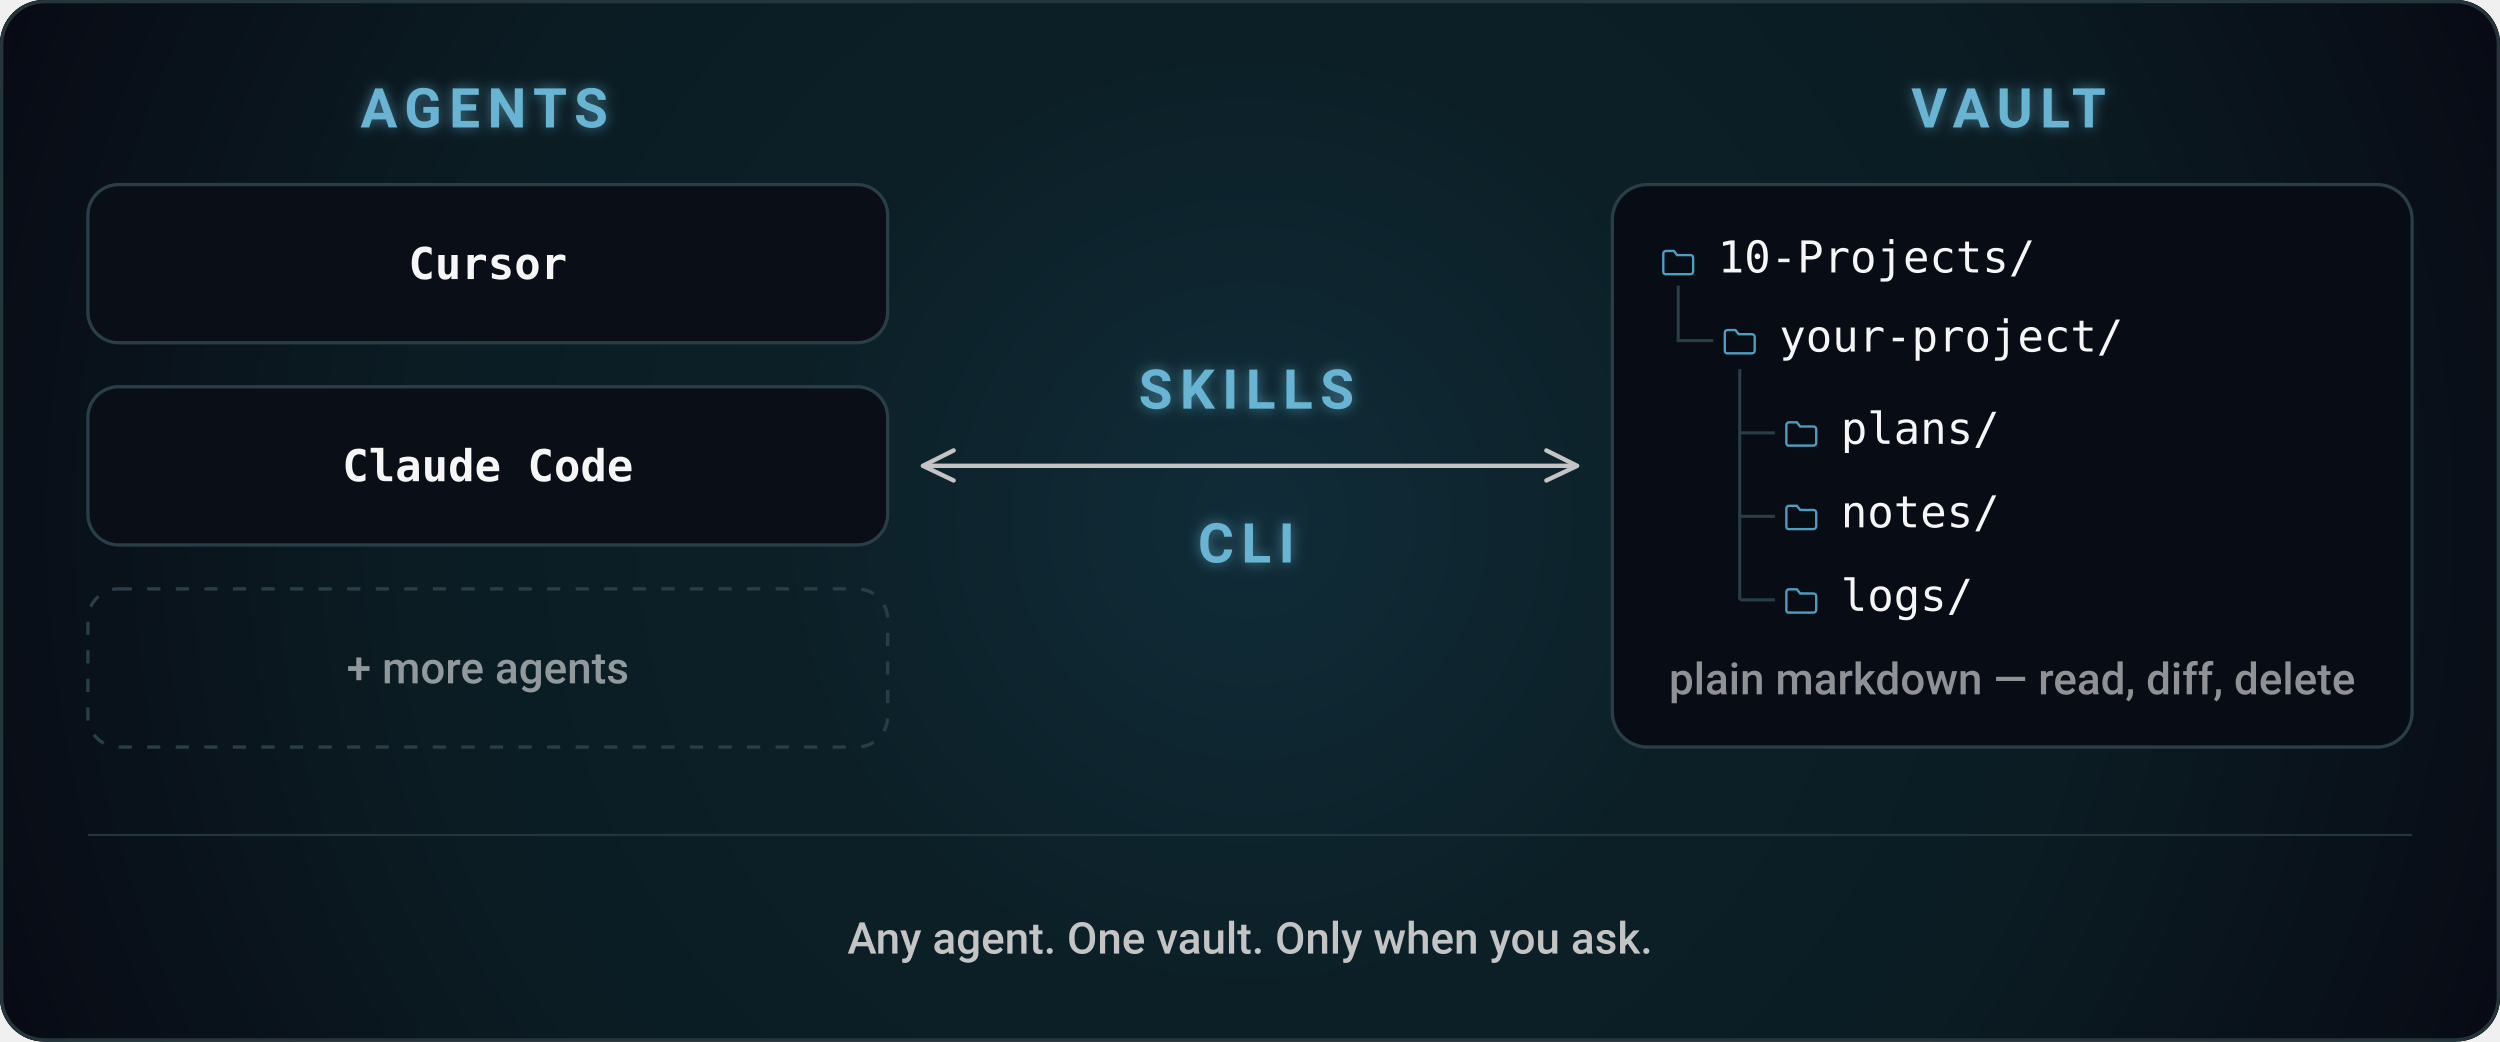
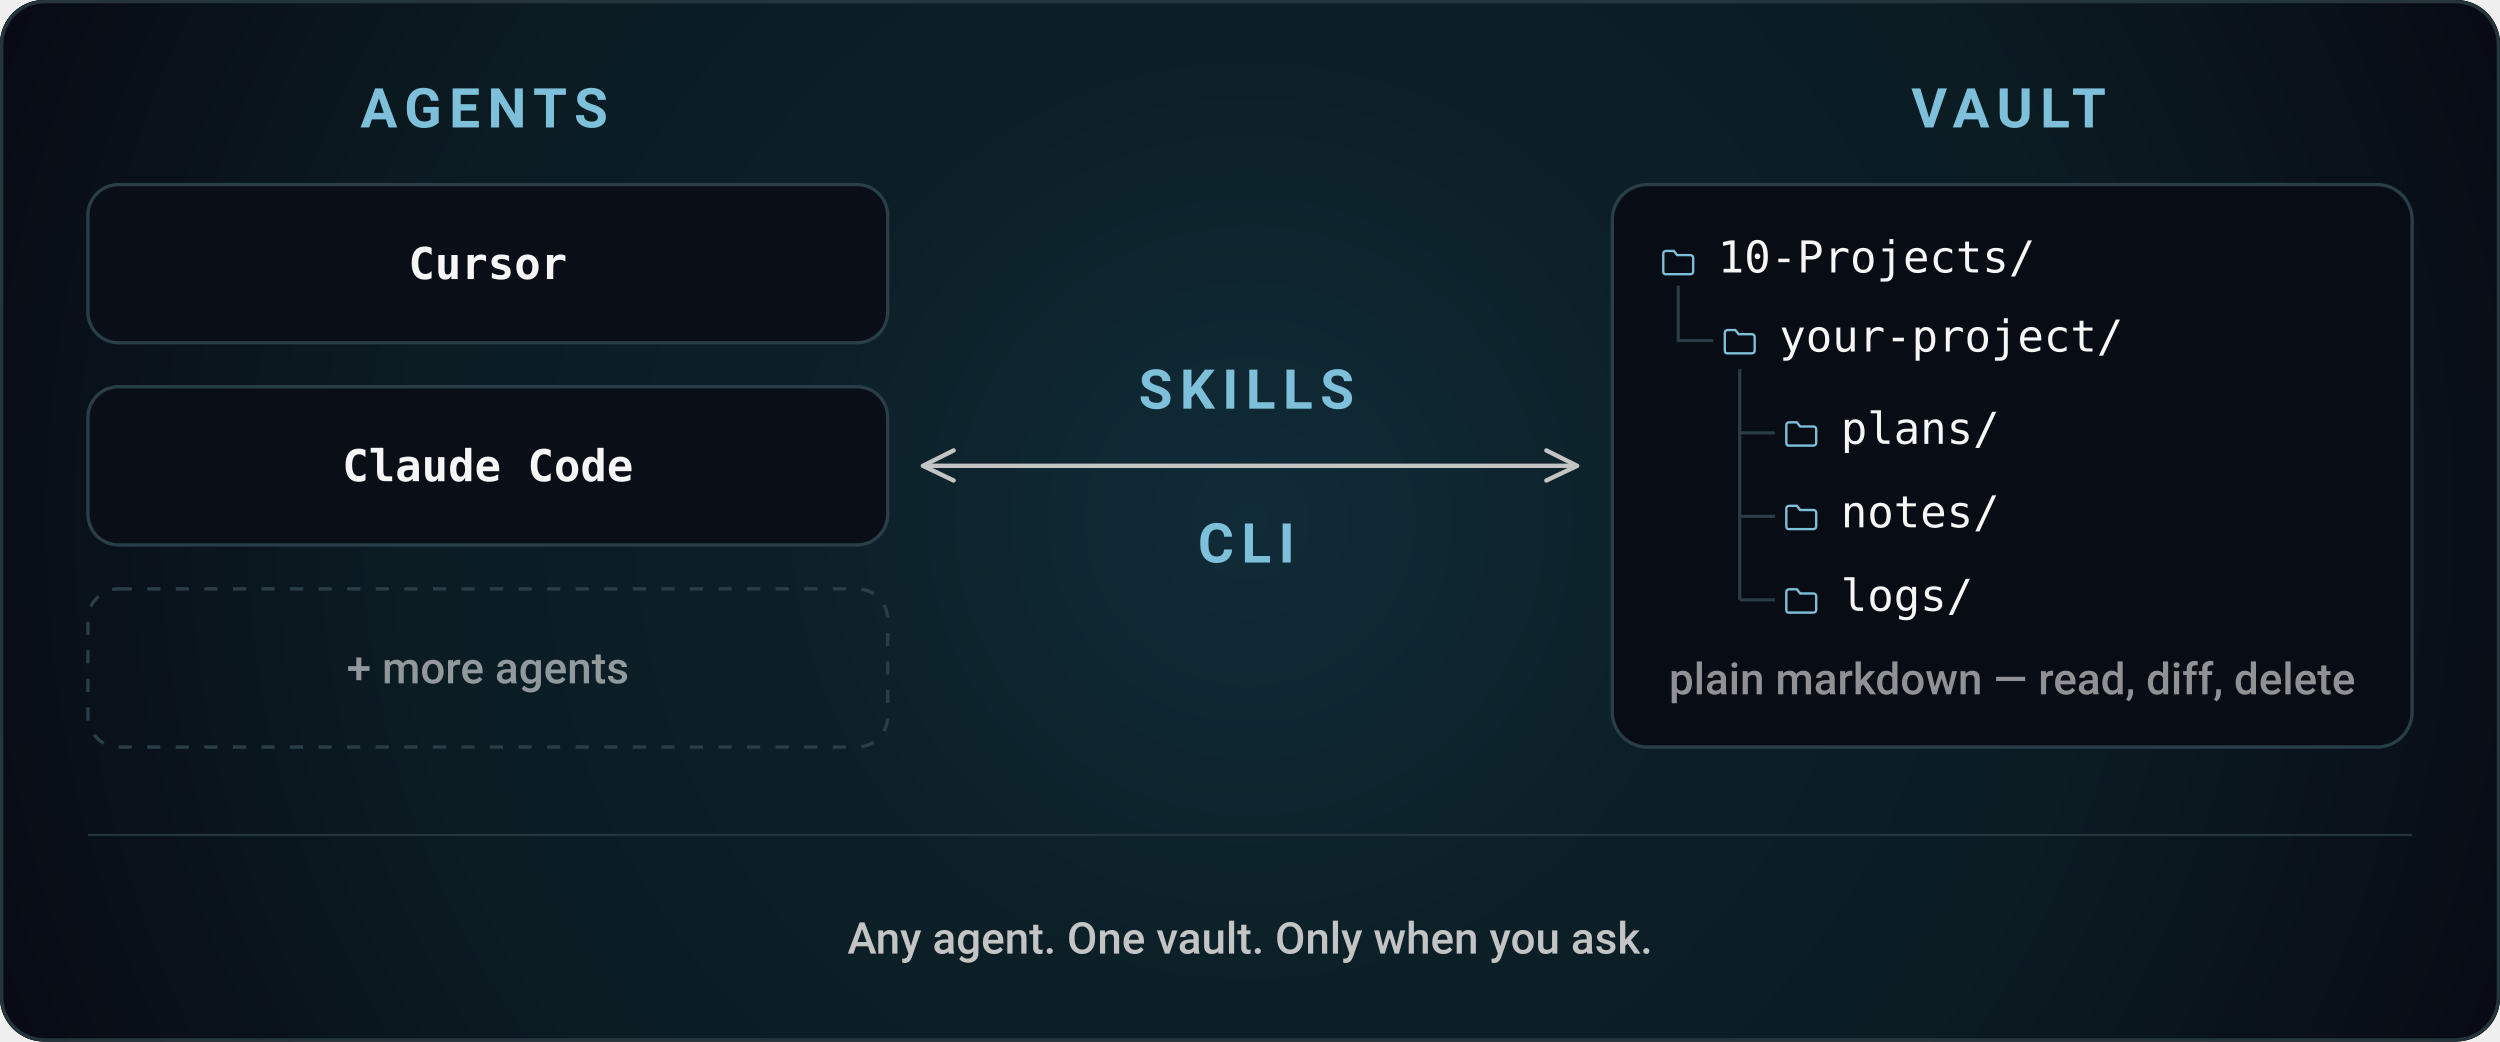
<svg xmlns="http://www.w3.org/2000/svg" width="1024" height="426.6" viewBox="0 0 1024 426.6" role="img" aria-labelledby="what-title what-desc" font-family="system-ui, -apple-system, 'Segoe UI', Roboto, Helvetica, Arial, sans-serif" text-rendering="geometricPrecision">
  <defs>
    <radialGradient id="glow" cx="512" cy="213.3" r="558" gradientUnits="userSpaceOnUse">
      <stop offset="0" stop-color="#102C38" />
      <stop offset="0.35" stop-color="#0C1F27" />
      <stop offset="0.62" stop-color="#0B1C23" />
      <stop offset="1" stop-color="#080A14" />
    </radialGradient>
    <symbol id="folder" viewBox="0 0 16 13">
      <path class="folder" d="M1.2 2.6q0-1.4 1.4-1.4h3.4l1.5 1.9h5.9q1.4 0 1.4 1.4v5.9q0 1.4-1.4 1.4H2.2q-1 0-1-1.4z" />
    </symbol>
-     <filter id="textGlow" x="-60%" y="-60%" width="220%" height="220%">
-       <feGaussianBlur stdDeviation="2.6" result="blur" />
-       <feComponentTransfer in="blur" result="blur">
-         <feFuncA type="linear" slope="0.6" />
-       </feComponentTransfer>
-       <feMerge>
-         <feMergeNode in="blur" />
-         <feMergeNode in="SourceGraphic" />
-       </feMerge>
-     </filter>
  </defs>
  <style>
    .bg { fill: #080A14; }
    .glow { fill: url(#glow); }
    .frame { fill: none; stroke: #25353C; stroke-width: 1.35; }
    .card { fill: #0A0E17; stroke: #293E47; stroke-width: 1.35; }
    .card-dash { fill: none; stroke: #293E47; stroke-width: 1.35; stroke-dasharray: 5.4 6.3; }
    .panel { fill: #080C14; stroke: #293E47; stroke-width: 1.35; }
    .mono { font-family: ui-monospace, SFMono-Regular, Menlo, Consolas, monospace; }

-     .kicker { fill: #67B4D2; font-size: 22.5px; font-weight: 600; letter-spacing: 3.06px; filter: url(#textGlow); }
+     .kicker { fill: #7EBFD9; font-size: 22.5px; font-weight: 600; letter-spacing: 3.06px; }
    .name { fill: #F6F6F6; font-size: 18px; font-weight: 600; }
    .more { fill: #FFFFFF; fill-opacity: 0.55; font-size: 18px; font-weight: 500; }
    .caption { fill: #C4C4C4; font-size: 18px; font-weight: 500; }
    .file { fill: #F6F6F6; font-size: 18px; }
    .note { fill: #FFFFFF; fill-opacity: 0.55; font-size: 18px; font-weight: 500; }

    .arrow { fill: none; stroke: #C4C4C4; stroke-width: 1.8; stroke-linecap: round; stroke-linejoin: round; }
    .tree { fill: none; stroke: #293E47; stroke-width: 1.26; }
-     .folder { fill: none; stroke: #4D9EC1; stroke-width: 1.08; }
+     .folder { fill: none; stroke: #7EBFD9; stroke-width: 1.08; }
    .rule { fill: none; stroke: #25353C; stroke-width: 0.9; }
  </style>
  <rect class="bg" width="1024" height="426.6" rx="18" />
  <rect class="glow" width="1024" height="426.6" rx="18" />
  <rect class="frame" x="0.675" y="0.675" width="1022.65" height="425.25" rx="17.55" />
  <text class="kicker" x="198.3" y="52.2" text-anchor="middle">AGENTS</text>
  <rect class="card" x="36" y="75.6" width="327.6" height="64.8" rx="12.6" />
  <text class="name mono" x="199.8" y="114.3" text-anchor="middle">Cursor</text>
  <rect class="card" x="36" y="158.4" width="327.6" height="64.8" rx="12.6" />
  <text class="name mono" x="199.8" y="197.1" text-anchor="middle">Claude Code</text>
  <rect class="card-dash" x="36" y="241.2" width="327.6" height="64.8" rx="12.6" />
  <text class="more" x="199.8" y="279.9" text-anchor="middle">+ more agents</text>
  <text class="kicker" x="510.5" y="167.4" text-anchor="middle">SKILLS</text>
  <path class="arrow" d="M380 190.8H644" />
  <path class="arrow" d="M390.6 184.5L378 190.8L390.6 196.8" />
  <path class="arrow" d="M633.4 184.5L646 190.8L633.4 196.8" />
  <text class="kicker" x="510.5" y="230.4" text-anchor="middle">CLI</text>
  <text class="kicker" x="822.7" y="52.2" text-anchor="middle">VAULT</text>
  <rect class="panel" x="660.4" y="75.6" width="327.6" height="230.4" rx="14.4" />
  <use href="#folder" x="680.2" y="101.7" width="14.4" height="11.7" />
  <text class="file mono" x="703.6" y="111.6">10-Projects/</text>
  <path class="tree" d="M687.4 117v22.5h14.4" />
  <use href="#folder" x="705.4" y="134.1" width="14.4" height="11.7" />
  <text class="file mono" x="728.8" y="144">your-project/</text>
  <path class="tree" d="M712.6 151.2v94.5" />
  <path class="tree" d="M712.6 177.3h14.4M712.6 211.5h14.4M712.6 245.7h14.4" />
  <use href="#folder" x="730.6" y="171.9" width="14.4" height="11.7" />
  <text class="file mono" x="754" y="181.8">plans/</text>
  <use href="#folder" x="730.6" y="206.1" width="14.4" height="11.7" />
  <text class="file mono" x="754" y="216">notes/</text>
  <use href="#folder" x="730.6" y="240.3" width="14.4" height="11.7" />
  <text class="file mono" x="754" y="250.2">logs/</text>
  <text class="note" x="824.2" y="284.4" text-anchor="middle">plain markdown — read, diff, delete</text>
  <path class="rule" d="M36 342h952" />
  <text class="caption" x="512" y="390.6" text-anchor="middle">Any agent. One vault. Only when you ask.</text>
</svg>
